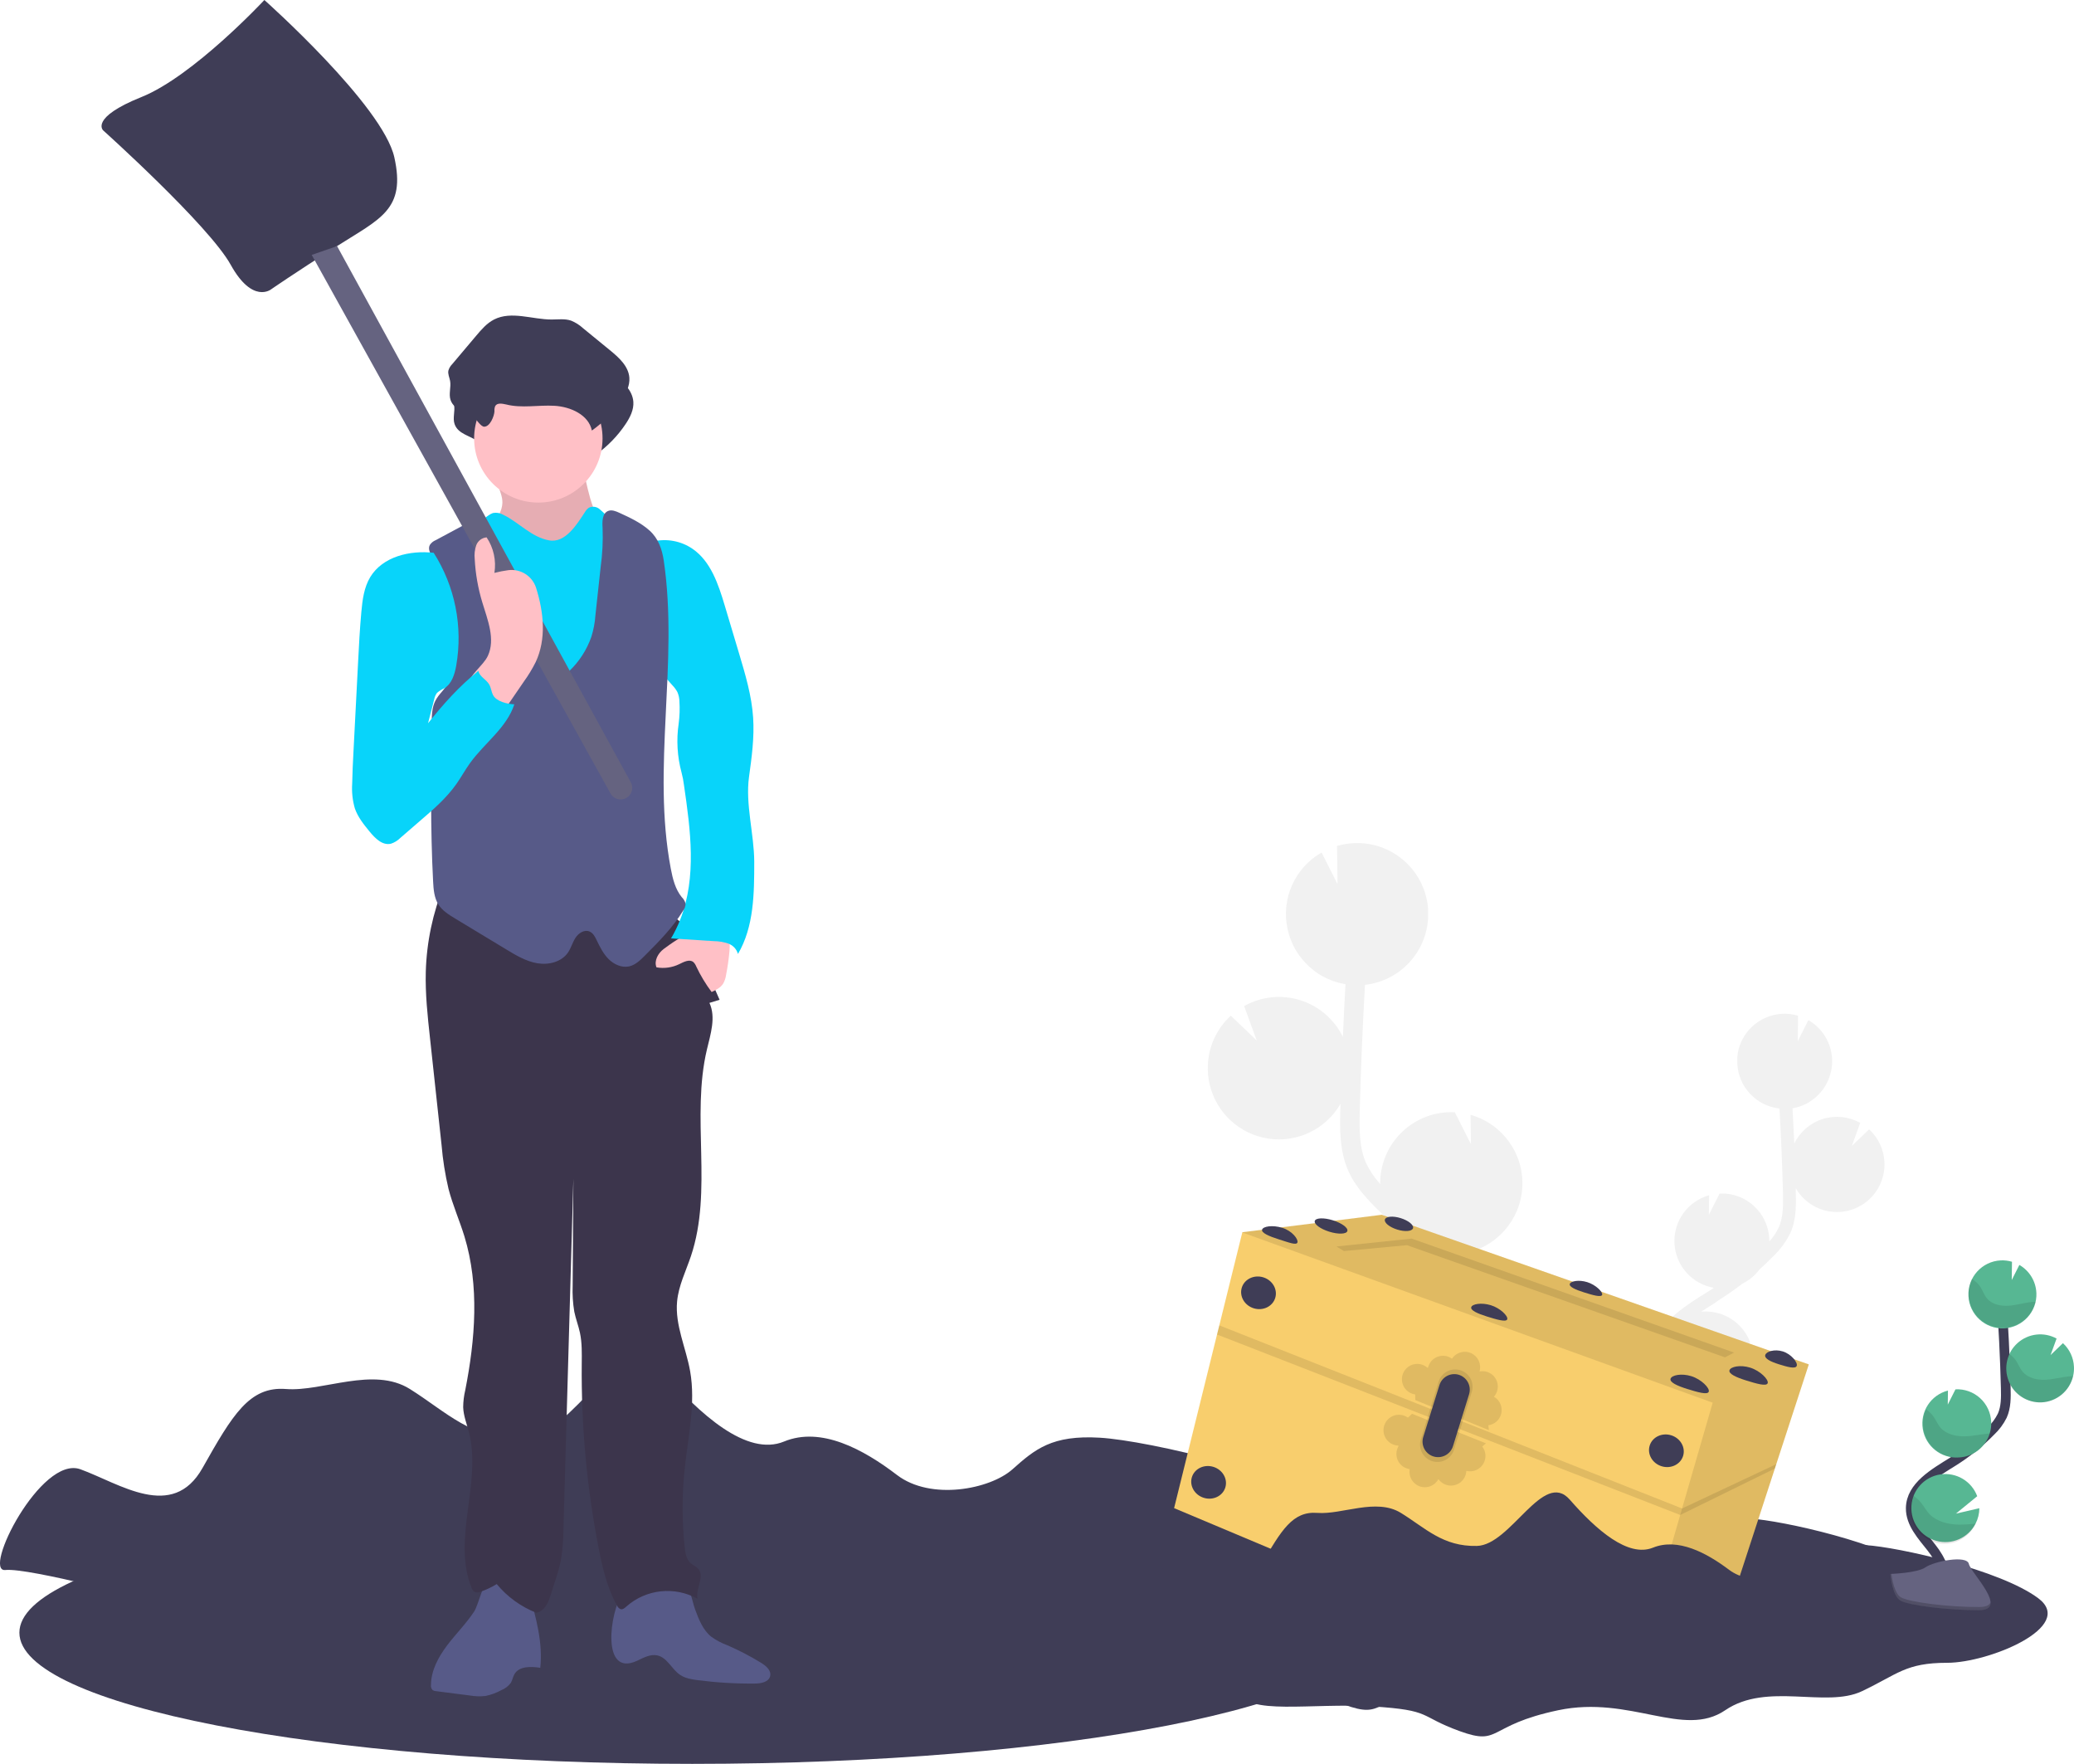
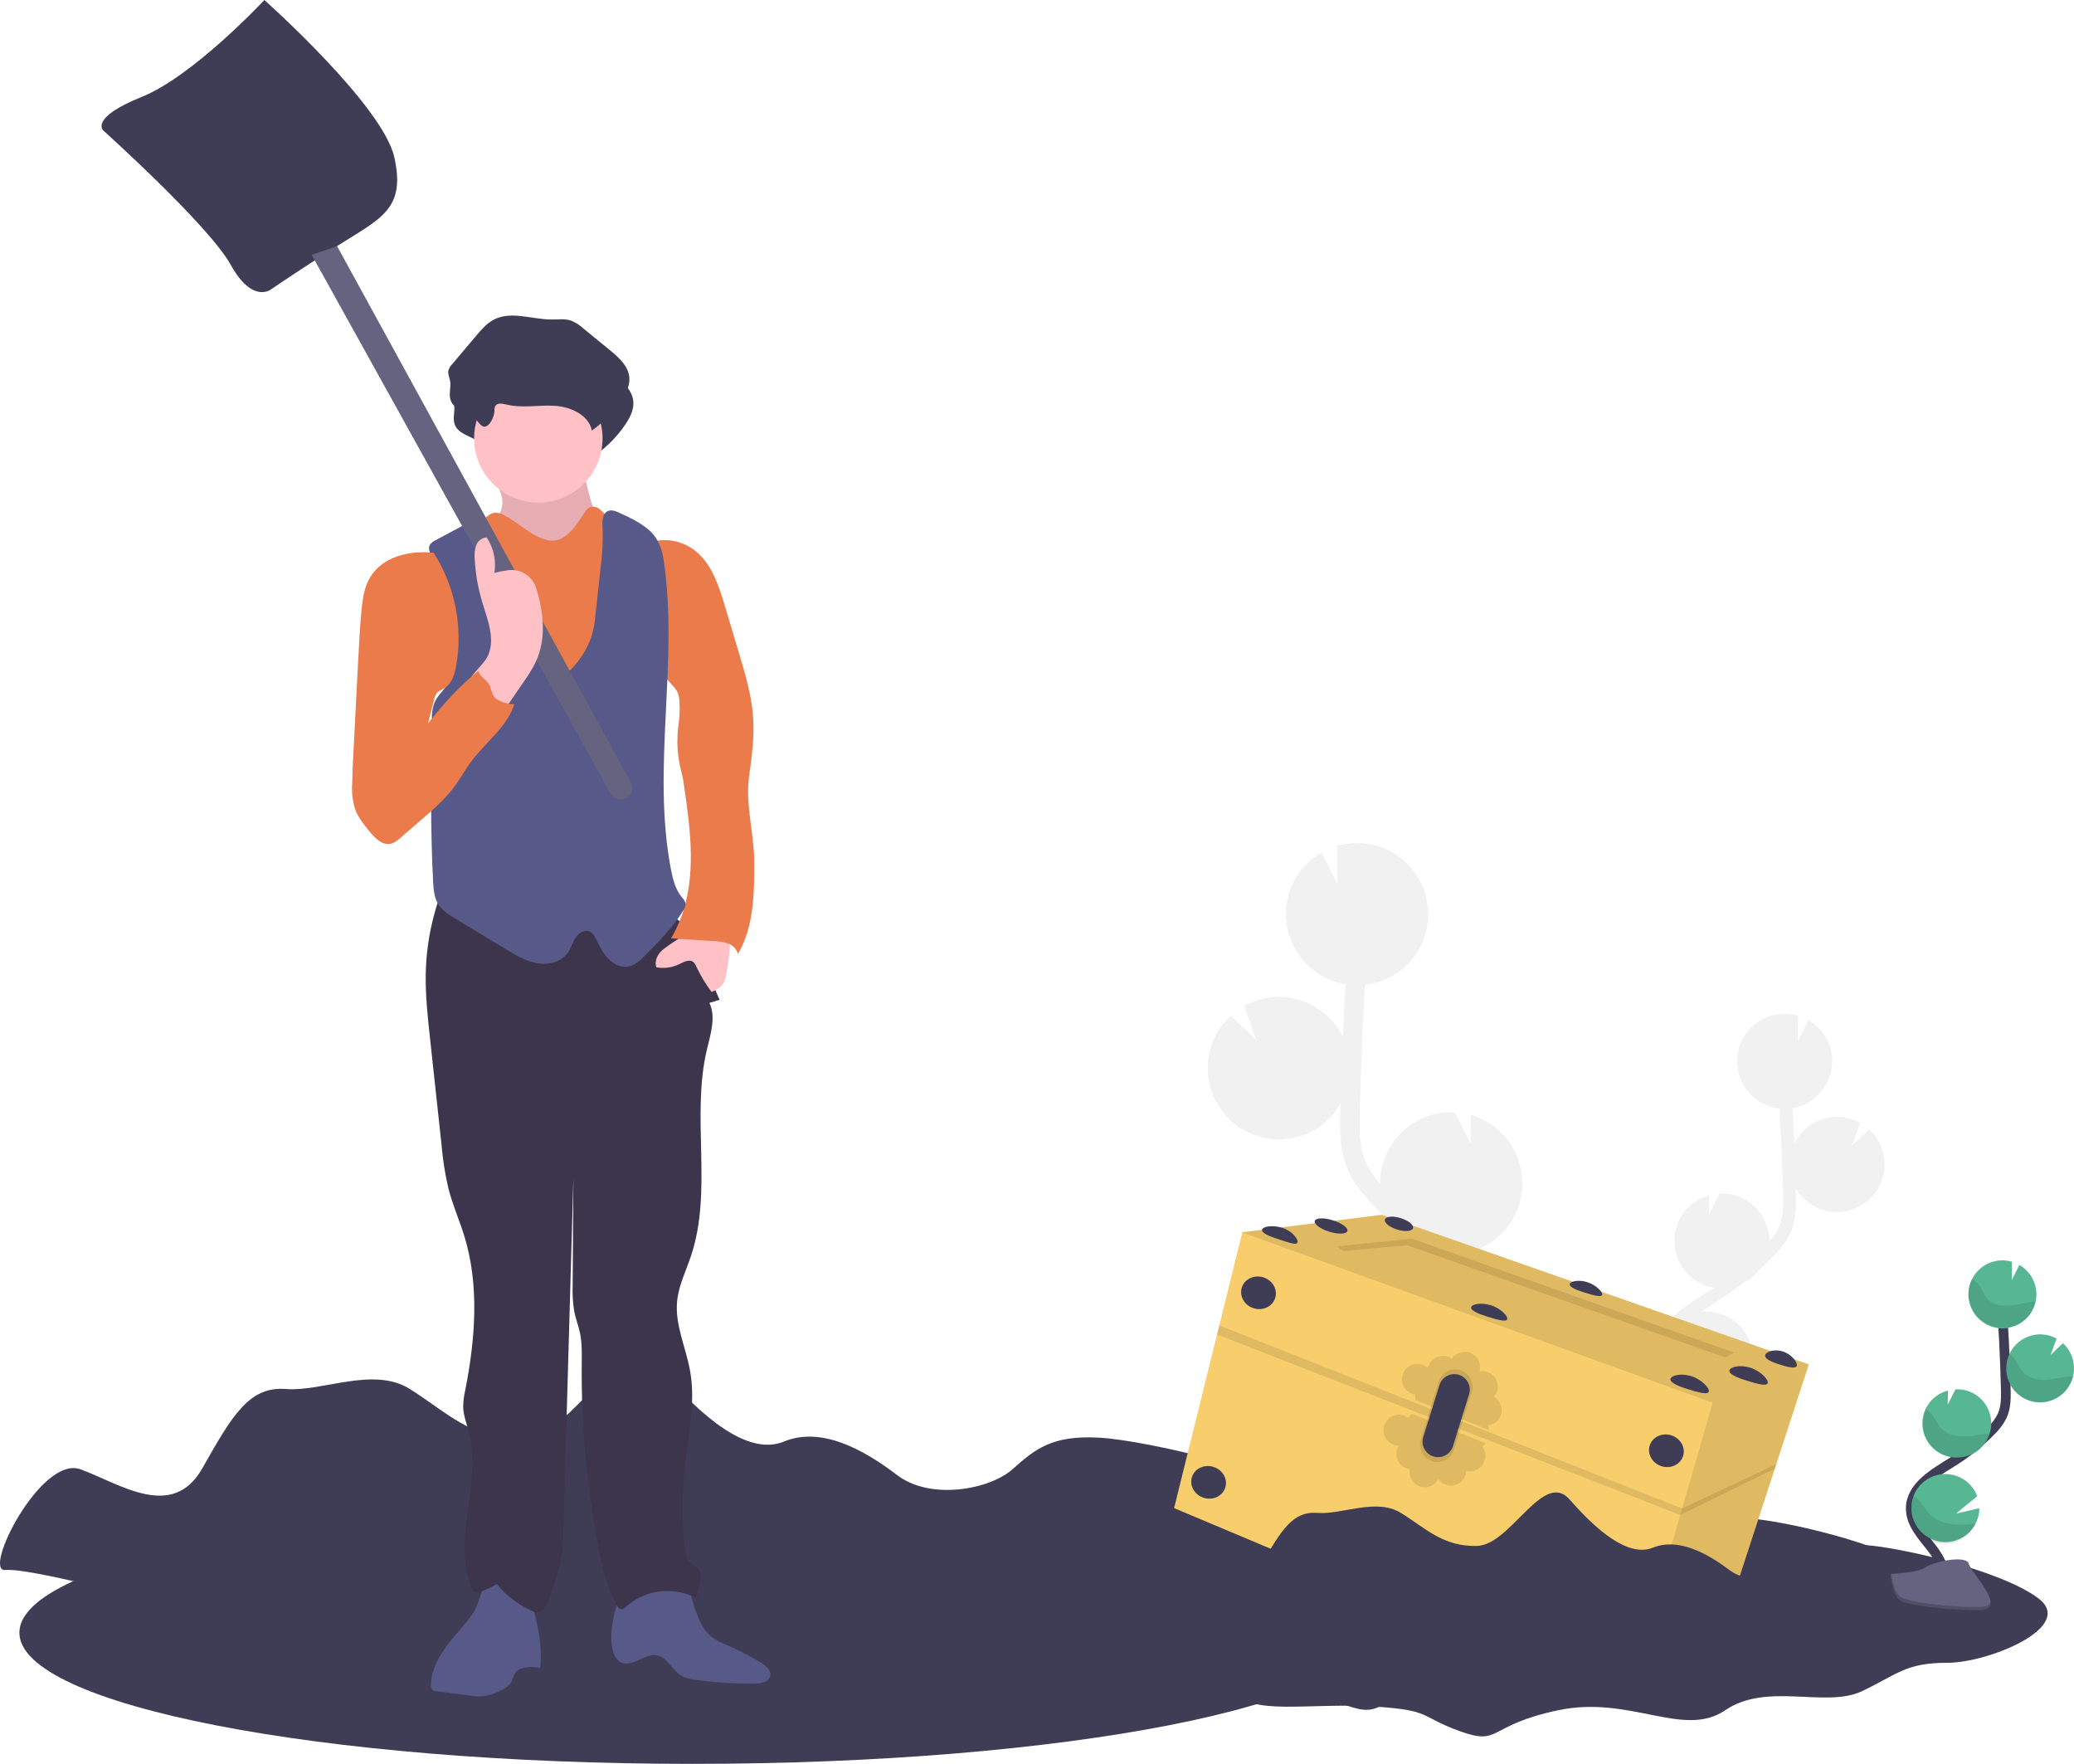
<svg xmlns="http://www.w3.org/2000/svg" id="b6b6fb51-5da5-49d9-a163-13a86b5de1cc" data-name="Layer 1" width="853.78" height="726" viewBox="0 0 853.78 726">
  <ellipse cx="284.98" cy="672" rx="277" ry="54" fill="#3f3d56" />
  <path d="M236.36,746S185,732.19,175.31,733.21s14.68-47.36,30.91-41.46,37.87,21.42,50.24-.5,19.31-33.72,34.38-32.54,35.94-9.43,51,0,25.64,21.06,46.44,20.56S428.8,631.58,445,650.46s35.63,36.15,50.86,29.87,32.61,3.16,46.52,13.78,38.26,5.9,47.53-2.36,16.24-14.16,35.94-13,82.31,15.34,105.5,33-30.14,40.12-55.65,40.12-30.14,7.08-52.17,17.7-58-5.9-83.47,11.8-58-9.44-102,0-34.78,22.41-60.29,13-16.23-13-53.33-15.34-77.67,5.9-81.15-9.44-26.64-18.88-40.56-23.6S236.36,746,236.36,746Z" transform="translate(-173.11 -87)" fill="#3f3d56" />
  <path d="M876.08,618.72l2-1.28.59-.38a19.55,19.55,0,0,1-2-38.1l-.1,8.06,4.43-8.77h0a19.56,19.56,0,0,1,20.45,18.63c0,.38,0,.74,0,1.11a23.3,23.3,0,0,0,3.86-5.7c1.88-4.19,1.91-8.92,1.77-14.68-.3-11.4-.79-22.89-1.43-34.35a19.54,19.54,0,0,1-17.37-18.51,17.38,17.38,0,0,1,0-1.77c0-.15,0-.3,0-.44,0-.57.09-1.13.18-1.69a2.56,2.56,0,0,1,0-.27c.07-.47.17-.93.28-1.39,0-.17.09-.34.13-.51.14-.5.29-1,.47-1.48.06-.16.12-.31.19-.47.14-.36.29-.71.45-1.06.08-.18.16-.37.25-.55l.07-.14h0a19.57,19.57,0,0,1,23-9.92l-.13,10.49,4.38-8.66a19.53,19.53,0,0,1,9.76,16,19.17,19.17,0,0,1-.43,5.05h0c0,.14-.08.27-.11.41s-.13.52-.2.77-.19.65-.3,1-.16.48-.25.72-.29.68-.44,1c-.09.19-.17.39-.26.59-.25.5-.52,1-.81,1.48-.1.17-.22.33-.32.49-.21.32-.42.65-.65,1s-.29.38-.44.56-.43.54-.66.8-.33.36-.5.54-.48.5-.74.74l-.51.48-.89.74-.46.36c-.47.34-.94.66-1.44,1l-.28.16a14.09,14.09,0,0,1-1.27.69l-.56.25c-.35.16-.71.32-1.08.45l-.64.23c-.36.13-.72.24-1.09.34l-.66.17c-.4.1-.81.18-1.22.25h-.08q.4,7.26.72,14.51a19.54,19.54,0,0,1,27.14-8.49l-3.45,9.48,7.11-6.83a19.49,19.49,0,0,1,6.32,13.5,19.21,19.21,0,0,1-.5,5.39,19.55,19.55,0,0,1-36,5.33c0,.49,0,1,0,1.47.13,5.08.29,11.4-2.24,17a34.54,34.54,0,0,1-7.2,9.72c-1.78,1.81-3.62,3.56-5.5,5.26a19.66,19.66,0,0,1-7.07,5.87q-4.65,3.58-9.62,6.71L879,623.34c-1.86,1.16-3.77,2.34-5.64,3.57l1-.08a19.56,19.56,0,0,1,19.25,12.73l-12.22,10,13.45-3.12a19.59,19.59,0,0,1-28,17.62c.31.37.61.75.91,1.13l1.78,2.22c8,10.08,10.17,19.64,6.23,26.93l-4.79-2.59c3.83-7.1-1.93-16.18-5.71-21-.57-.73-1.16-1.46-1.75-2.19-5.08-6.31-10.84-13.47-10.7-22.25C852.91,633.07,865.76,625.11,876.08,618.72Z" transform="translate(-173.11 -87)" fill="#f1f1f1" />
  <path d="M779.43,605.39l-3.07-1.92c-.3-.18-.59-.37-.88-.56a29.29,29.29,0,0,0,3-57.06l.15,12.07L772,544.79h-.08a29.29,29.29,0,0,0-30.62,27.9c0,.56,0,1.11,0,1.66a35,35,0,0,1-5.79-8.55c-2.81-6.26-2.86-13.35-2.64-22,.44-17.08,1.18-34.29,2.14-51.44a29.27,29.27,0,0,0,26-27.71c0-.9,0-1.78,0-2.66l0-.66c-.06-.85-.14-1.69-.27-2.52,0-.14,0-.27-.07-.41-.12-.7-.27-1.39-.44-2.08-.06-.26-.12-.51-.19-.77-.21-.75-.43-1.48-.7-2.21-.08-.24-.18-.47-.28-.71-.21-.54-.43-1.06-.67-1.58-.13-.28-.25-.55-.38-.82a2,2,0,0,1-.1-.21h0a29.27,29.27,0,0,0-24.75-16,29.61,29.61,0,0,0-9.64,1.16l.19,15.71-6.55-13a29.11,29.11,0,0,0-14,31.56h0c0,.2.11.4.16.61.09.39.19.77.29,1.15s.3,1,.46,1.45.24.72.38,1.07c.19.52.42,1,.65,1.53.13.3.25.6.39.89.37.75.77,1.49,1.21,2.21.15.26.32.5.48.74.32.49.63,1,1,1.44.21.29.44.56.66.84s.65.81,1,1.2l.74.81q.54.57,1.11,1.11l.77.71c.43.38.88.75,1.34,1.1.23.18.45.37.69.55.69.51,1.4,1,2.14,1.44.14.09.29.16.43.24.62.36,1.25.71,1.89,1l.85.38c.53.24,1.06.47,1.61.67.32.13.64.24,1,.35.54.18,1.09.35,1.64.5l1,.26c.61.14,1.22.26,1.83.37l.12,0q-.62,10.86-1.08,21.72a29.27,29.27,0,0,0-40.65-12.7l5.18,14.18-10.65-10.22a29.13,29.13,0,0,0-9.46,20.22,28.75,28.75,0,0,0,.74,8.07,29.27,29.27,0,0,0,53.85,8c0,.74,0,1.48-.07,2.21-.19,7.61-.44,17.07,3.35,25.52,2.57,5.73,6.71,10.37,10.79,14.54q4,4.08,8.24,7.88a29.31,29.31,0,0,0,10.57,8.8q7,5.35,14.42,10l3.1,1.92c2.78,1.73,5.64,3.51,8.44,5.35-.49,0-1-.1-1.48-.12a29.28,29.28,0,0,0-28.83,19.06l18.29,14.89-20.13-4.66a29.32,29.32,0,0,0,42,26.38c-.46.56-.91,1.12-1.36,1.69-.9,1.12-1.8,2.23-2.67,3.33-11.91,15.09-15.22,29.4-9.33,40.32l7.18-3.87c-5.74-10.63,2.89-24.23,8.55-31.39.85-1.09,1.73-2.18,2.62-3.28,7.61-9.45,16.23-20.17,16-33.31C814.12,626.89,794.89,615,779.43,605.39Z" transform="translate(-173.11 -87)" fill="#f1f1f1" />
  <path d="M631.08,756.56s-34.61-9.16-41.13-8.49,9.89-31.34,20.82-27.44,25.52,14.18,33.85-.33,13-22.32,23.17-21.54,24.21-6.25,34.36,0,17.27,13.94,31.29,13.61,27.29-31.57,38.22-19.08,24,23.94,34.26,19.78,22,2.09,31.35,9.12,25.77,3.91,32-1.56,10.94-9.37,24.22-8.59,55.45,10.15,71.07,21.87-20.31,26.55-37.49,26.55-20.31,4.69-35.15,11.72-39.05-3.91-56.23,7.81-39.05-6.25-68.73,0-23.43,14.84-40.62,8.59-10.93-8.59-35.92-10.15-52.33,3.9-54.68-6.25-18-12.5-27.33-15.62S631.08,756.56,631.08,756.56Z" transform="translate(-173.11 -87)" fill="#3f3d56" />
  <polygon points="744.61 561.58 731.21 602.65 730.63 604.44 708.2 673.2 669.8 699.15 483.33 620.74 501 549.28 501.94 545.52 511.4 507.27 511.42 507.18 568.82 500 744.61 561.58" fill="#f8ce6d" />
  <polygon points="744.61 561.58 708.2 673.2 669.8 699.15 705.05 577.34 511.4 507.27 511.42 507.18 568.82 500 744.61 561.58" opacity="0.1" />
  <polygon points="553.24 514.93 550.15 513.05 581.13 509.8 713.85 556.72 710.11 558.68 579.18 512.51 553.24 514.93" opacity="0.1" />
  <polyline points="731.21 602.65 692.45 620.88 501.94 545.52 501 549.28 691.68 623.56 730.63 604.44" opacity="0.1" />
  <ellipse cx="691.21" cy="619.15" rx="6.67" ry="7.2" transform="translate(-278.2 1008.63) rotate(-72.75)" fill="#3f3d56" />
  <ellipse cx="859.13" cy="684.17" rx="6.67" ry="7.2" transform="translate(-222.18 1214.73) rotate(-72.75)" fill="#3f3d56" />
  <ellipse cx="832.58" cy="764.93" rx="6.67" ry="7.2" transform="translate(-317.97 1246.17) rotate(-72.75)" fill="#3f3d56" />
  <ellipse cx="670.66" cy="697.17" rx="6.67" ry="7.2" transform="translate(-367.16 1043.88) rotate(-72.75)" fill="#3f3d56" />
  <path d="M707.22,598.38c-.4,1.3-3.61,0-7.69-1.28s-7.26-2.68-6.86-4,4.24-2,8.32-.73S707.63,597.08,707.22,598.38Z" transform="translate(-173.11 -87)" fill="#3f3d56" />
  <ellipse cx="721.08" cy="591.65" rx="2.46" ry="7.02" transform="translate(-230.92 1017.81) rotate(-72.75)" fill="#3f3d56" />
  <path d="M793.58,630c-.4,1.3-4.41.1-8.3-1.11s-6.92-2.56-6.52-3.86,4.09-2,8-.83S794,628.68,793.58,630Z" transform="translate(-173.11 -87)" fill="#3f3d56" />
  <path d="M876.54,659.79c-.45,1.46-4.71.19-8.84-1.09s-7.34-2.75-6.89-4.21,4.4-2.35,8.53-1.07S877,658.33,876.54,659.79Z" transform="translate(-173.11 -87)" fill="#3f3d56" />
  <path d="M900.8,656.29c-.46,1.46-4.71.19-8.84-1.09s-7.35-2.75-6.89-4.21,4.4-2.35,8.53-1.07S901.25,654.83,900.8,656.29Z" transform="translate(-173.11 -87)" fill="#3f3d56" />
  <path d="M912.76,649.16c-.46,1.46-4,.42-7.38-.64s-6-2.34-5.59-3.8,3.82-2.54,7.23-1.48S913.21,647.7,912.76,649.16Z" transform="translate(-173.11 -87)" fill="#3f3d56" />
  <path d="M832.65,619.94c-.36,1.16-4,.09-7.46-1s-6.23-2.31-5.86-3.47,3.67-1.83,7.17-.75S833,618.77,832.65,619.94Z" transform="translate(-173.11 -87)" fill="#3f3d56" />
  <ellipse cx="749.03" cy="590.77" rx="2.46" ry="6.06" transform="translate(-210.42 1043.88) rotate(-72.75)" fill="#3f3d56" />
  <path d="M791,669.25a6.32,6.32,0,0,0-2.9-7.36,6.43,6.43,0,0,0,1.31-2.33,6.32,6.32,0,0,0-7.24-8.08,6.32,6.32,0,0,0-11.34-5.25,6.32,6.32,0,0,0-9.74,3.25c0,.14-.07.27-.1.4l-.22.11a6.32,6.32,0,1,0-6.11,10.73,5.65,5.65,0,0,0,1,.22l.08,2.32L786,675.63l-.2-2A6.34,6.34,0,0,0,791,669.25Z" transform="translate(-173.11 -87)" opacity="0.1" />
  <path d="M783.93,689.11a6.33,6.33,0,0,1-7.2,3.29,6.18,6.18,0,0,1-.67,2.58,6.32,6.32,0,0,1-8.49,2.81,6.43,6.43,0,0,1-2.33-2,6.32,6.32,0,0,1-11.8-4.09,6.42,6.42,0,0,1-2-.62,6.32,6.32,0,0,1-2.81-8.48l.2-.37-.08-.23a6.25,6.25,0,0,1-2.63-.67A6.32,6.32,0,0,1,751.86,670a6.59,6.59,0,0,1,.85.51l1.66-1.61,30.44,12.17-1.53,1.3A6.32,6.32,0,0,1,783.93,689.11Z" transform="translate(-173.11 -87)" opacity="0.1" />
  <path d="M765.35,655.64,758,679.46a7.16,7.16,0,0,0,4.33,8.83h0a7.15,7.15,0,0,0,9.32-4.58L779,659.88a7.14,7.14,0,0,0-5.08-9h0A7.14,7.14,0,0,0,765.35,655.64Z" transform="translate(-173.11 -87)" opacity="0.1" />
  <path d="M765.67,657.09,759,678.45a6.4,6.4,0,0,0,3.89,7.91h0a6.41,6.41,0,0,0,8.35-4.11l6.63-21.37a6.42,6.42,0,0,0-4.56-8.12h0A6.42,6.42,0,0,0,765.67,657.09Z" transform="translate(-173.11 -87)" fill="#3f3d56" />
  <path d="M678.72,767.49s-34.61-9.16-41.13-8.48,9.89-31.35,20.82-27.44,25.52,14.17,33.85-.34,13-22.31,23.17-21.53,24.21-6.25,34.36,0,17.27,13.93,31.29,13.6,27.29-31.57,38.23-19.07,24,23.93,34.26,19.78,22,2.09,31.34,9.12,25.78,3.9,32-1.56,10.93-9.38,24.21-8.6,55.45,10.16,71.07,21.87-20.3,26.56-37.49,26.56-20.3,4.68-35.14,11.71-39.06-3.9-56.24,7.81-39.05-6.24-68.73,0-23.43,14.84-40.61,8.6-10.94-8.6-35.93-10.16-52.33,3.91-54.67-6.25-17.95-12.49-27.33-15.62S678.72,767.49,678.72,767.49Z" transform="translate(-173.11 -87)" fill="#3f3d56" />
  <path d="M972.49,741.17c3-5.51-.4-12.27-4.28-17.18s-8.62-10-8.52-16.29c.15-9,9.7-14.31,17.33-19.09a84,84,0,0,0,15.56-12.51,22.61,22.61,0,0,0,4.78-6.4c1.58-3.52,1.54-7.52,1.44-11.37q-.49-19.26-1.91-38.49" transform="translate(-173.11 -87)" fill="none" stroke="#3f3d56" stroke-miterlimit="10" stroke-width="4" />
  <path d="M1011.4,619.14a14,14,0,0,0-7-11.5l-3.14,6.22.1-7.53a14.19,14.19,0,0,0-4.63-.56,14,14,0,1,0,14.68,13.37Z" transform="translate(-173.11 -87)" fill="#57b793" />
  <path d="M986.37,714.13a14,14,0,1,1,.68-11.3L978.28,710l9.65-2.23A14,14,0,0,1,986.37,714.13Z" transform="translate(-173.11 -87)" fill="#57b793" />
  <path d="M979.44,686.88A14,14,0,0,1,975,659.35l-.07,5.78,3.17-6.29h0A14,14,0,0,1,992.8,672.2a13.84,13.84,0,0,1-.6,4.79A14,14,0,0,1,979.44,686.88Z" transform="translate(-173.11 -87)" fill="#57b793" />
  <path d="M1013.51,664.21a14,14,0,1,1,6.21-26.27l-2.48,6.8,5.1-4.9a14,14,0,0,1,4.53,9.69,13.79,13.79,0,0,1-.35,3.87A14,14,0,0,1,1013.51,664.21Z" transform="translate(-173.11 -87)" fill="#57b793" />
  <path d="M1009.51,622.88c-3.24.35-6.39,1.36-9.64,1.56s-6.82-.57-8.87-3.1c-1.11-1.36-1.67-3.08-2.6-4.57a10,10,0,0,0-3.54-3.33,14,14,0,1,0,26.24,9.32Q1010.31,622.79,1009.51,622.88Z" transform="translate(-173.11 -87)" opacity="0.1" />
  <path d="M1013.51,664.21a14.05,14.05,0,0,1-13.35-20A10.37,10.37,0,0,1,1003,647c1,1.51,1.61,3.26,2.79,4.64,2.18,2.57,5.91,3.41,9.3,3.26s6.66-1.12,10-1.43c.47,0,1-.07,1.42-.08A14,14,0,0,1,1013.51,664.21Z" transform="translate(-173.11 -87)" opacity="0.1" />
  <path d="M979.44,686.88A14,14,0,0,1,966,667.12a11.32,11.32,0,0,1,3,2.85c1.09,1.54,1.77,3.32,3,4.74,2.37,2.63,6.35,3.56,9.94,3.48s6.82-.93,10.27-1.2A14,14,0,0,1,979.44,686.88Z" transform="translate(-173.11 -87)" opacity="0.1" />
  <path d="M986.37,714.13a14,14,0,0,1-25.58-11.45,14,14,0,0,1,3.07,2.75c1.34,1.62,2.22,3.47,3.76,5,2.87,2.82,7.5,4,11.63,4.09A60,60,0,0,0,986.37,714.13Z" transform="translate(-173.11 -87)" opacity="0.1" />
  <path d="M951.32,734.82s11.08-.34,14.42-2.72,17-5.21,17.87-1.4,16.64,19,4.14,19.06-29.06-1.94-32.39-4S951.32,734.82,951.32,734.82Z" transform="translate(-173.11 -87)" fill="#656380" />
  <path d="M988,748.44c-12.51.1-29.06-2-32.39-4-2.54-1.55-3.55-7.09-3.89-9.65h-.37s.7,8.94,4,11,19.88,4.07,32.39,4c3.61,0,4.85-1.31,4.79-3.21C992,747.7,990.66,748.41,988,748.44Z" transform="translate(-173.11 -87)" opacity="0.2" />
  <path d="M378.31,266.18a4.51,4.51,0,0,1,.31-2.14c.81-1.44,2.93-1.05,4.53-.64,6.44,1.62,13.22.15,19.84.53s14.09,3.69,15.42,10.19a48.25,48.25,0,0,0,12.23-12.57c1.84-2.75,3.44-5.9,3.19-9.2-.36-4.76-4.35-8.32-8.05-11.34l-11-9a16.51,16.51,0,0,0-4.94-3.14c-2.54-.87-5.32-.46-8-.46-8,0-16.57-3.64-23.71,0-3,1.53-5.22,4.15-7.38,6.71l-9.84,11.65a6.13,6.13,0,0,0-1.57,2.67c-.28,1.42.45,2.82.7,4.25.47,2.6-.66,5.37.21,7.87,1.43,4.15,6.46,4.74,9.54,7.11,1.15.89,2.95,3.89,4.31,3.86C376.54,272.5,378.24,268.09,378.31,266.18Z" transform="translate(-173.11 -87)" fill="#3f3d56" />
  <path d="M379.93,294c-.11,3.24-2,6.12-3.82,8.81-2.43,3.58-5,7.3-8.84,9.3a84.94,84.94,0,0,0,62.78,6.62c3.37-1,7.35-3.08,7.15-6.59-4-1.09-8.14-2.22-11.54-4.63-4.06-2.88-6.74-7.36-8.47-12s-2.61-9.6-3.82-14.43a2.72,2.72,0,0,0-.62-1.34,2.76,2.76,0,0,0-1.9-.5L397.53,279c-5.47,0-11.41-.13-16.49,2.19C374.72,284.09,380.11,288.62,379.93,294Z" transform="translate(-173.11 -87)" fill="#ffc0c6" />
  <path d="M379.93,294c-.11,3.24-2,6.12-3.82,8.81-2.43,3.58-5,7.3-8.84,9.3a84.94,84.94,0,0,0,62.78,6.62c3.37-1,7.35-3.08,7.15-6.59-4-1.09-8.14-2.22-11.54-4.63-4.06-2.88-6.74-7.36-8.47-12s-2.61-9.6-3.82-14.43a2.72,2.72,0,0,0-.62-1.34,2.76,2.76,0,0,0-1.9-.5L397.53,279c-5.47,0-11.41-.13-16.49,2.19C374.72,284.09,380.11,288.62,379.93,294Z" transform="translate(-173.11 -87)" opacity="0.1" />
  <path d="M368.34,750.24c-3.28,5-7.57,9.23-11.17,14s-6.61,10.33-6.65,16.3a2.58,2.58,0,0,0,.69,2.1,2.7,2.7,0,0,0,1.37.43l13.9,1.78a23.29,23.29,0,0,0,6.4.22,22.7,22.7,0,0,0,6.56-2.39,9.05,9.05,0,0,0,3.94-3c.67-1.1.85-2.45,1.49-3.57,1.93-3.39,6.79-3.24,10.65-2.65,1.11-10.31-1.74-20.59-4.57-30.57a4,4,0,0,0-.77-1.68,4,4,0,0,0-1.81-1c-3.33-1.09-11.38-5.36-14.18-3.36C372.14,738.33,370,747.59,368.34,750.24Z" transform="translate(-173.11 -87)" fill="#575a88" />
  <path d="M435.36,770.57c2.67-1.25,5.52-2.86,8.4-2.2,4.06.91,5.87,5.71,9.32,8,2.12,1.43,4.74,1.85,7.27,2.18a169.42,169.42,0,0,0,23.5,1.39c2.51,0,5.67-.6,6.28-3s-1.7-4.31-3.75-5.56a110,110,0,0,0-13.88-7.21,27.83,27.83,0,0,1-6.62-3.52c-3.43-2.77-5.1-7.11-6.63-11.24-1.23-3.32-2.36-10.49-4.88-13-2.76-2.71-6.47-.91-9.93-.15-5.38,1.18-11.68,2-15.14,6.83C424.24,750.16,420.35,777.52,435.36,770.57Z" transform="translate(-173.11 -87)" fill="#575a88" />
  <path d="M355.85,451.46A101.94,101.94,0,0,0,348.39,487c-.24,9.11.74,18.19,1.73,27.25q2.37,22,4.76,44a124.13,124.13,0,0,0,2.87,18.11c1.73,6.65,4.54,13,6.55,19.54,6.22,20.38,4.45,42.36.34,63.27a31.61,31.61,0,0,0-.86,7c.12,3.53,1.48,6.89,2.36,10.31,5.38,20.85-7,44,1.08,64a3.17,3.17,0,0,0,1.27,1.75,3.22,3.22,0,0,0,2.52-.11A34.09,34.09,0,0,0,377.6,739a40.21,40.21,0,0,0,16.34,11.83c4.74-1.17,5.63-6.93,7.18-11.56A79,79,0,0,0,404,729.2a80.15,80.15,0,0,0,1.05-12.68l4.1-144.35-.3,44.05a52,52,0,0,0,.67,10.66c.6,2.93,1.7,5.74,2.33,8.67.89,4.19.78,8.53.74,12.82a376.79,376.79,0,0,0,6.95,75.82c1.6,8.18,3.52,16.44,7.61,23.69a2.61,2.61,0,0,0,1.49,1.46c.87.19,1.67-.5,2.33-1.11a25.49,25.49,0,0,1,29.27-3.18c-.88-4.24,3.16-9.17.27-12.39-.83-.93-2.07-1.38-3-2.19-1.84-1.57-2.28-4.21-2.54-6.62a153.34,153.34,0,0,1,0-32.27c1.41-13.41,4.58-26.93,2.24-40.2-1.7-9.63-6.28-19-5.37-28.69.6-6.5,3.62-12.49,5.7-18.68,9.08-27.06,0-57.22,6.57-85,1.51-6.38,3.79-13.28,1.05-19.23l4.17-1.27-8.66-19.77c-1.84-4.21-3.76-8.54-7-11.78-5.44-5.41-13.57-6.86-21.16-8l-61.74-9.63C365.3,448.44,357.92,446.38,355.85,451.46Z" transform="translate(-173.11 -87)" fill="#3c354c" />
  <circle cx="221.61" cy="180.43" r="26.43" fill="#ffc0c6" />
-   <path d="M380.31,298.9a6.14,6.14,0,0,0-4.26-.75,7.28,7.28,0,0,0-2,1.09L361.55,308a19.33,19.33,0,0,0-4.73,4.14c-2.14,2.91-2.48,6.78-2.2,10.38.62,8.12,3.9,15.78,5.68,23.72s1.78,17-3.34,23.36a12.38,12.38,0,0,0-2.18,3.09,9,9,0,0,0-.41,3,81.82,81.82,0,0,0,.24,11.4c.56,4.89,2,9.64,2.78,14.49,1.37,8.26,1,16.73,2.06,25a4,4,0,0,0,4,4.34,117.77,117.77,0,0,0,18.67,1.23c7.23,0,14.45-.4,21.67-.78l32.86-1.73a3.24,3.24,0,0,0,3.65-3.35c2.88-13.82,5.78-27.89,4.42-41.93-.88-9.07-3.52-17.86-6-26.62-2-7.1-3.92-14.55-2.42-21.78,1-4.77,3.43-9.18,4.06-14a16.51,16.51,0,0,0-4.52-13.9c-3.68-3.53-9.05-4.87-12.72-8.41a28.93,28.93,0,0,0-3.28-3.18,4.1,4.1,0,0,0-4.31-.5,5.55,5.55,0,0,0-1.64,1.83c-3.2,4.86-8,12.87-14.75,11.61C391.84,308.1,386.74,302,380.31,298.9Z" transform="translate(-173.11 -87)" fill="#08d4fa" />
+   <path d="M380.31,298.9a6.14,6.14,0,0,0-4.26-.75,7.28,7.28,0,0,0-2,1.09L361.55,308a19.33,19.33,0,0,0-4.73,4.14c-2.14,2.91-2.48,6.78-2.2,10.38.62,8.12,3.9,15.78,5.68,23.72s1.78,17-3.34,23.36a12.38,12.38,0,0,0-2.18,3.09,9,9,0,0,0-.41,3,81.82,81.82,0,0,0,.24,11.4c.56,4.89,2,9.64,2.78,14.49,1.37,8.26,1,16.73,2.06,25a4,4,0,0,0,4,4.34,117.77,117.77,0,0,0,18.67,1.23c7.23,0,14.45-.4,21.67-.78l32.86-1.73a3.24,3.24,0,0,0,3.65-3.35c2.88-13.82,5.78-27.89,4.42-41.93-.88-9.07-3.52-17.86-6-26.62-2-7.1-3.92-14.55-2.42-21.78,1-4.77,3.43-9.18,4.06-14a16.51,16.51,0,0,0-4.52-13.9c-3.68-3.53-9.05-4.87-12.72-8.41a28.93,28.93,0,0,0-3.28-3.18,4.1,4.1,0,0,0-4.31-.5,5.55,5.55,0,0,0-1.64,1.83c-3.2,4.86-8,12.87-14.75,11.61C391.84,308.1,386.74,302,380.31,298.9Z" transform="translate(-173.11 -87)" fill="#eb7b4a" />
  <path d="M446.35,477.58c-2.34,1.75-4.08,4.86-3,7.57a15.27,15.27,0,0,0,9.36-1.3c1.87-.91,4.2-2.19,5.82-.87a4.93,4.93,0,0,1,1.19,1.8,60.82,60.82,0,0,0,6.34,10.53c1.78-.84,3.65-1.76,4.72-3.41a9.87,9.87,0,0,0,1.23-3.65,97,97,0,0,0,1.39-9.73c.21-2.37.25-5-1.37-6.76C465.08,464.26,452.12,473.27,446.35,477.58Z" transform="translate(-173.11 -87)" fill="#ffc0c6" />
  <path d="M376.66,256.26a4.48,4.48,0,0,1,.31-2.13c.81-1.44,2.93-1,4.53-.65,6.44,1.63,13.22.16,19.84.54s14.09,3.69,15.42,10.19A48.41,48.41,0,0,0,429,251.64c1.84-2.75,3.44-5.9,3.19-9.2-.36-4.76-4.35-8.32-8.05-11.34l-11-9a16.48,16.48,0,0,0-4.94-3.13c-2.54-.87-5.32-.46-8-.46-8,0-16.57-3.64-23.71,0-3,1.54-5.22,4.16-7.39,6.72l-9.83,11.65a6.21,6.21,0,0,0-1.58,2.66c-.28,1.42.45,2.83.71,4.25.46,2.6-.66,5.38.2,7.88,1.43,4.15,6.47,4.73,9.55,7.11,1.15.89,2.94,3.89,4.31,3.85C374.89,262.59,376.59,258.18,376.66,256.26Z" transform="translate(-173.11 -87)" fill="#3f3d56" />
-   <path d="M441.93,309.87a20.5,20.5,0,0,1,16.24,3c7.56,5.18,10.67,14.64,13.3,23.42l5.89,19.69c2.58,8.63,5.18,17.34,5.78,26.33.55,8.17-.57,16.35-1.69,24.46-1.55,11.23,2.1,23.54,2.15,34.87,0,13-.08,26.79-6.7,38a6.34,6.34,0,0,0-4-4.27,18.65,18.65,0,0,0-5.95-1l-17.6-1.13a54.27,54.27,0,0,0,3.86-7.93c6.75-17.34,4.16-36.72,1.47-55.12a38,38,0,0,0-1-5.2,49.58,49.58,0,0,1-1.19-20.15,47,47,0,0,0,.31-9.18,10.26,10.26,0,0,0-.81-3.76,11.82,11.82,0,0,0-1.94-2.68l-3.56-4c-.29-12.1-2.19-24.29-4.07-36.25A81.41,81.41,0,0,1,441.93,309.87Z" transform="translate(-173.11 -87)" fill="#08d4fa" />
+   <path d="M441.93,309.87a20.5,20.5,0,0,1,16.24,3c7.56,5.18,10.67,14.64,13.3,23.42l5.89,19.69c2.58,8.63,5.18,17.34,5.78,26.33.55,8.17-.57,16.35-1.69,24.46-1.55,11.23,2.1,23.54,2.15,34.87,0,13-.08,26.79-6.7,38a6.34,6.34,0,0,0-4-4.27,18.65,18.65,0,0,0-5.95-1l-17.6-1.13a54.27,54.27,0,0,0,3.86-7.93c6.75-17.34,4.16-36.72,1.47-55.12a38,38,0,0,0-1-5.2,49.58,49.58,0,0,1-1.19-20.15,47,47,0,0,0,.31-9.18,10.26,10.26,0,0,0-.81-3.76,11.82,11.82,0,0,0-1.94-2.68l-3.56-4c-.29-12.1-2.19-24.29-4.07-36.25A81.41,81.41,0,0,1,441.93,309.87Z" transform="translate(-173.11 -87)" fill="#eb7b4a" />
  <path d="M407.35,363.3a84.94,84.94,0,0,1-31.84-53.93c-.58-3.79-2.09-8.74-5.92-8.61a7.55,7.55,0,0,0-3.26,1.14l-13.88,7.44a5.23,5.23,0,0,0-2.42,2c-.91,1.78.38,3.83,1.49,5.49,7.47,11.3,8,25.65,8.3,39.19.09,4,.12,8.21-1.81,11.71-1.57,2.83-4.3,4.91-5.74,7.82-1.35,2.73-1.41,5.89-1.45,8.94-.28,21.76-.56,43.55.58,65.29.17,3.28.43,6.72,2.18,9.5,1.63,2.57,4.32,4.23,6.92,5.8l21.05,12.72c4,2.43,8.16,4.9,12.79,5.68s9.92-.54,12.58-4.41c1.29-1.88,1.86-4.17,3.1-6.08s3.61-3.46,5.72-2.61c1.5.6,2.32,2.17,3,3.62,1.34,2.77,2.74,5.61,4.93,7.78s5.36,3.63,8.37,3c2.6-.57,4.63-2.54,6.5-4.42,5.78-5.79,11.62-11.66,15.87-18.67a4.5,4.5,0,0,0,.9-2.83,5.7,5.7,0,0,0-1.55-2.6c-2.66-3.26-3.71-7.53-4.5-11.67-7.91-41.6,3.26-84.84-2.89-126.74-.7-4.8-2.24-9.21-5.84-12.46s-8.08-5.32-12.49-7.34c-1.45-.66-3.11-1.34-4.59-.74-2.45,1-2.46,4.37-2.28,7a91.71,91.71,0,0,1-.8,16.13l-2.15,19.79a38.24,38.24,0,0,1-1.68,8.9A35.84,35.84,0,0,1,407.35,363.3Z" transform="translate(-173.11 -87)" fill="#575a88" />
  <path d="M284.74,206.07s-7.63,6.2-16.64-10.06-52.52-55.34-52.52-55.34-5.63-5.15,15.76-13.73S281.94,87,281.94,87s48.74,43.33,53.51,64.79-5.67,25.1-23.59,36.5S284.74,206.07,284.74,206.07Z" transform="translate(-173.11 -87)" fill="#3f3d56" />
  <path d="M424.43,413.59l-123-221.67,10.44-3.63L432.79,409a4.79,4.79,0,0,1-2,6.54h0A4.77,4.77,0,0,1,424.43,413.59Z" transform="translate(-173.11 -87)" fill="#656380" />
  <path d="M373.92,357c3.22-6.89-.08-14.84-2.28-22.12a74.74,74.74,0,0,1-3.11-17.8,13,13,0,0,1,.62-5.63,5,5,0,0,1,4.28-3.27,20.53,20.53,0,0,1,3.21,14.62,49.22,49.22,0,0,1,5.66-1.11A10.59,10.59,0,0,1,393.81,329c3.17,10.16,4.25,21-.17,30.5a58,58,0,0,1-4.89,8.05l-9.64,14.08c-.66,1-1.47,2-2.63,2.17s-2.37-.88-3.22-1.85c-2.93-3.31-8.13-8.13-7.56-12.69S372,361.05,373.92,357Z" transform="translate(-173.11 -87)" fill="#ffc0c6" />
-   <path d="M351.64,314.53c-9.79-1.11-21,1.54-26.12,10-2.57,4.27-3.21,9.39-3.66,14.35-.63,6.95-1,13.92-1.35,20.88l-1.89,36.64c-.23,4.38-.45,8.77-.53,13.15a29.63,29.63,0,0,0,1.09,10.16c1.21,3.55,3.61,6.55,6,9.47s5.38,5.93,8.89,5.08a9.66,9.66,0,0,0,3.81-2.35l8-6.92c5.44-4.67,10.94-9.41,15.08-15.27,2-2.82,3.64-5.87,5.66-8.67,5.94-8.24,15.08-14.49,18.21-24.15-3-.16-7.36-1.15-8.74-3.81-.73-1.41-.83-3.09-1.64-4.44-1.23-2.06-4-3.18-4.41-5.54-7.86,6.33-14.44,13.68-20.72,21.57l2.55-9.91A6.3,6.3,0,0,1,353,372.2a11.33,11.33,0,0,1,3-1.89c3.11-1.88,4.29-5.77,4.92-9.35A65.43,65.43,0,0,0,351.64,314.53Z" transform="translate(-173.11 -87)" fill="#08d4fa" />
+   <path d="M351.64,314.53c-9.79-1.11-21,1.54-26.12,10-2.57,4.27-3.21,9.39-3.66,14.35-.63,6.95-1,13.92-1.35,20.88l-1.89,36.64c-.23,4.38-.45,8.77-.53,13.15a29.63,29.63,0,0,0,1.09,10.16c1.21,3.55,3.61,6.55,6,9.47s5.38,5.93,8.89,5.08a9.66,9.66,0,0,0,3.81-2.35l8-6.92c5.44-4.67,10.94-9.41,15.08-15.27,2-2.82,3.64-5.87,5.66-8.67,5.94-8.24,15.08-14.49,18.21-24.15-3-.16-7.36-1.15-8.74-3.81-.73-1.41-.83-3.09-1.64-4.44-1.23-2.06-4-3.18-4.41-5.54-7.86,6.33-14.44,13.68-20.72,21.57l2.55-9.91A6.3,6.3,0,0,1,353,372.2a11.33,11.33,0,0,1,3-1.89c3.11-1.88,4.29-5.77,4.92-9.35A65.43,65.43,0,0,0,351.64,314.53Z" transform="translate(-173.11 -87)" fill="#eb7b4a" />
</svg>
